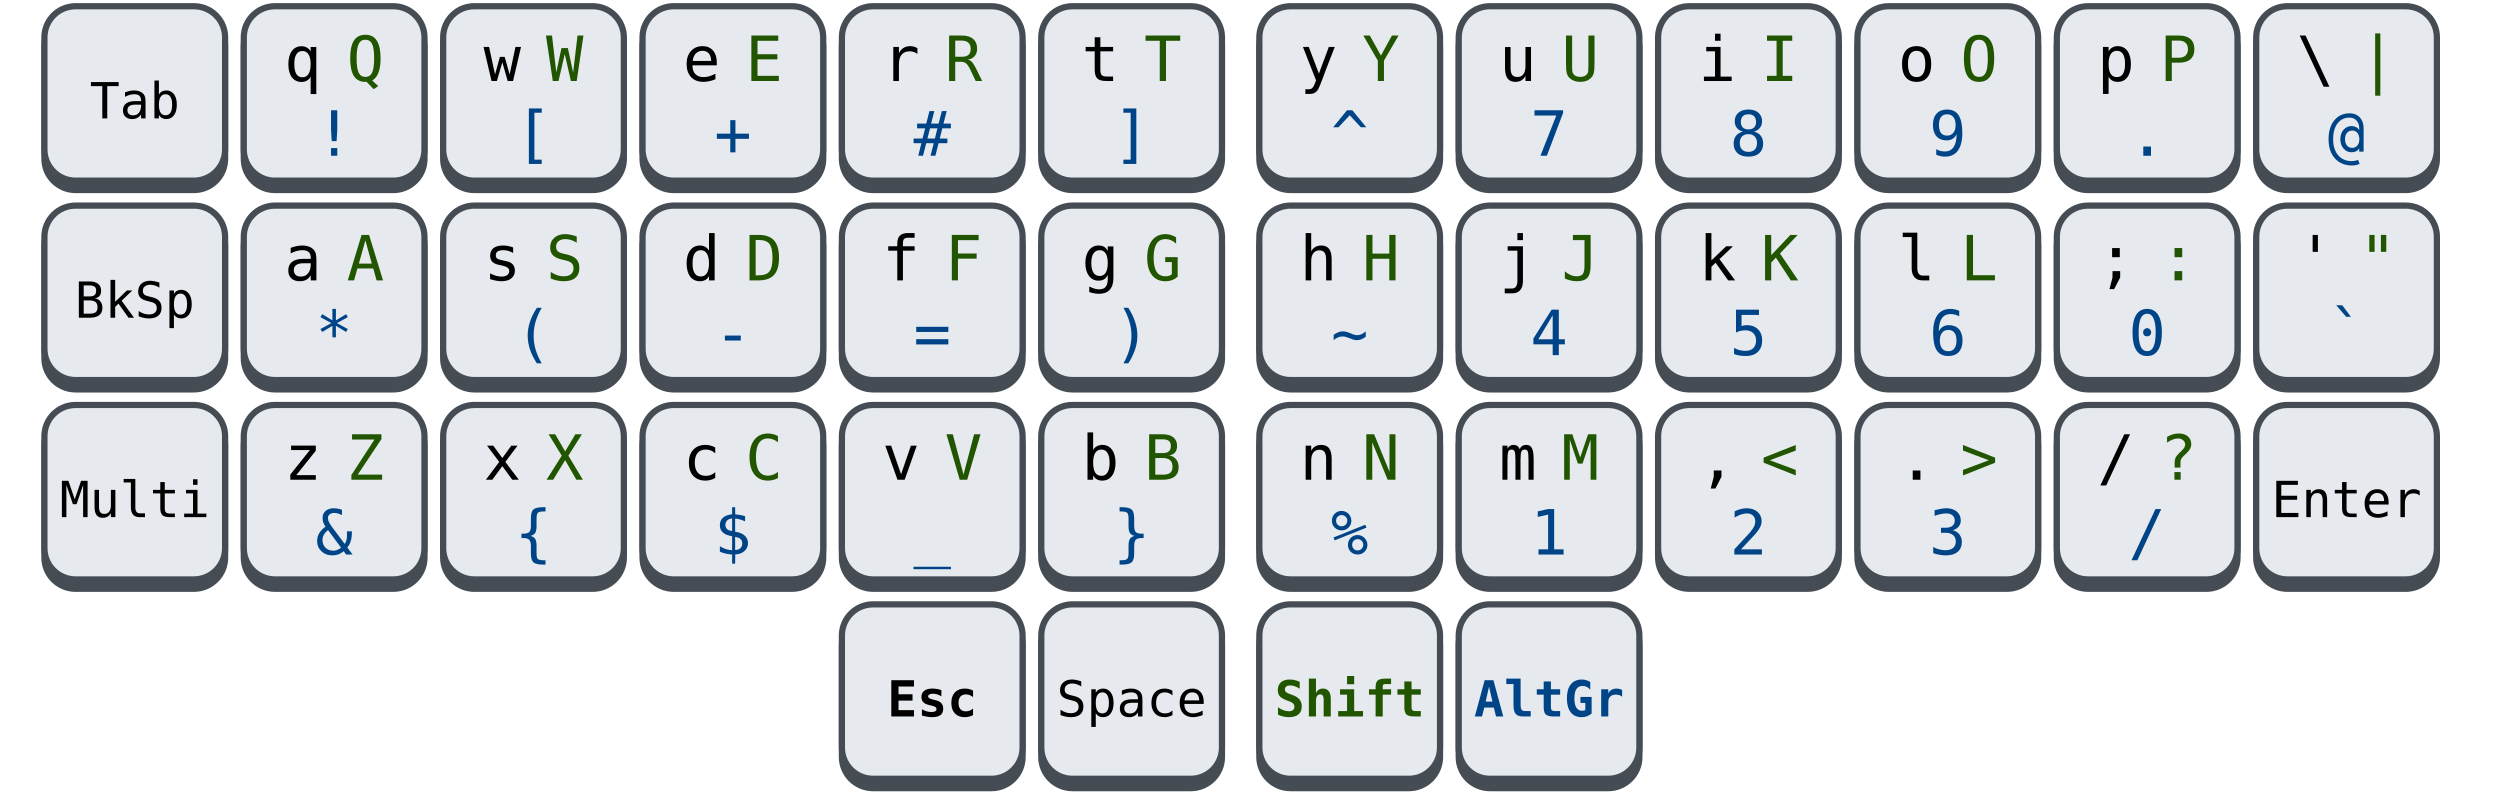
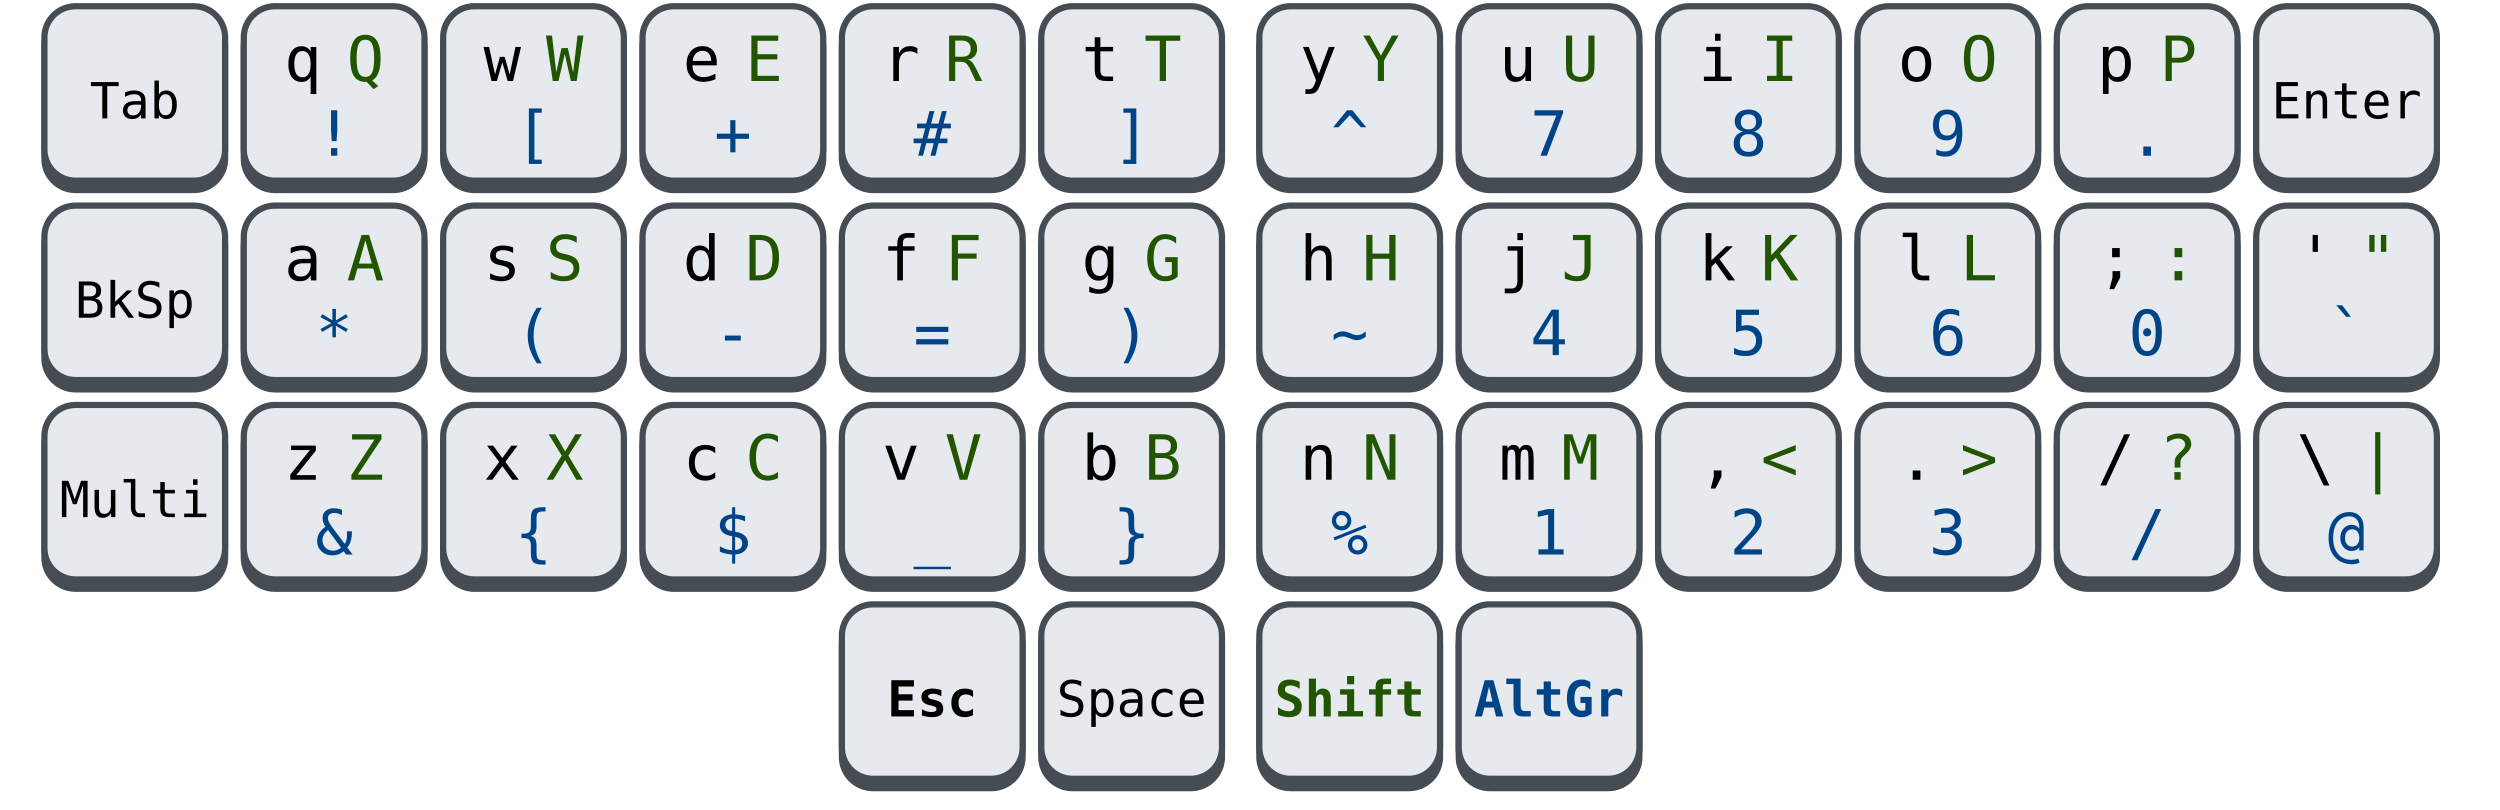
<svg xmlns="http://www.w3.org/2000/svg" width="784" height="254" version="1.1" viewBox="-1 -1 390 130">
  <defs>
    <style type="text/css">
text { font-size: 14px; text-anchor: middle; font-family: monospace; }
.mod { font-weight: bold; }
.c0 { transform: translate(15px, 0); }
.c1 { transform: translate(47px, 0); }
.c2 { transform: translate(79px, 0); }
.c3 { transform: translate(111px, 0); }
.c4 { transform: translate(143px, 0); }
.c5 { transform: translate(175px, 0); }
.r0 { transform: translate(0, 18px); }
.r1 { transform: translate(0, 50px); }
.r2 { transform: translate(0, 82px); }
.r3 { transform: translate(0, 114px); }
.tiny { font-size: 8px; }
.tiny text { font-size: 8px; }

g.kb &gt; g &gt; g &gt; text:nth-child(1) {
  font-size: 10px;
  transform: translate(-2px, -6px);
  text-anchor: end;
}
g.kb &gt; g &gt; g &gt; text:nth-child(2) {
  font-size: 10px;
  transform: translate(2px, -6px);
  text-anchor: start;
  fill: #225500;
}
g.kb &gt; g &gt; g &gt; text:nth-child(3) {
  font-size: 10px;
  fill: #004488;
  transform: translate(0px, 6px);
}
.shift {
  fill: #225500;
}
.altgr {
  fill: #004488;
}

</style>
    <g id="key">
      <rect width="29" height="28" ry="5" x="0.5" y="1.5" fill="#454C54" stroke="#454C54" stroke-width="1px" />
      <rect width="29" height="28" ry="5" x="0.5" fill="#E6EAEF" stroke="#454C54" stroke-width="1px" />
    </g>
    <g id="6x1">
      <use href="#key" x="0" y="0" />
      <use href="#key" x="32" y="0" />
      <use href="#key" x="64" y="0" />
      <use href="#key" x="96" y="0" />
      <use href="#key" x="128" y="0" />
      <use href="#key" x="160" y="0" />
    </g>
    <g id="left">
      <use href="#6x1" x="0" y="0" />
      <use href="#6x1" x="0" y="32" />
      <use href="#6x1" x="0" y="64" />
      <use href="#key" x="128" y="96" />
      <use href="#key" x="160" y="96" />
    </g>
    <g id="right">
      <use href="#6x1" x="0" y="0" />
      <use href="#6x1" x="0" y="32" />
      <use href="#6x1" x="0" y="64" />
      <use href="#key" x="0" y="96" />
      <use href="#key" x="32" y="96" />
    </g>
  </defs>
  <g class="kb" id="left-keyboard">
    <use href="#left" />
    <g class="r0">
      <text class="c0 tiny">Tab</text>
      <g class="c1">
        <text>q</text>
        <text>Q</text>
        <text>!</text>
      </g>
      <g class="c2">
        <text>w</text>
        <text>W</text>
        <text>[</text>
      </g>
      <g class="c3">
        <text>e</text>
        <text>E</text>
        <text>+</text>
      </g>
      <g class="c4">
        <text>r</text>
        <text>R</text>
        <text>#</text>
      </g>
      <g class="c5">
        <text>t</text>
        <text>T</text>
        <text>]</text>
      </g>
    </g>
    <g class="r1">
      <text class="c0 tiny">BkSp</text>
      <g class="c1">
        <text>a</text>
        <text>A</text>
        <text>*</text>
      </g>
      <g class="c2">
        <text>s</text>
        <text>S</text>
        <text>(</text>
      </g>
      <g class="c3">
        <text>d</text>
        <text>D</text>
        <text>-</text>
      </g>
      <g class="c4">
        <text>f</text>
        <text>F</text>
        <text>=</text>
      </g>
      <g class="c5">
        <text>g</text>
        <text>G</text>
        <text>)</text>
      </g>
    </g>
    <g class="r2">
      <text class="c0 tiny">Multi</text>
      <g class="c1">
        <text>z</text>
        <text>Z</text>
        <text>&amp;</text>
      </g>
      <g class="c2">
        <text>x</text>
        <text>X</text>
        <text>{</text>
      </g>
      <g class="c3">
        <text>c</text>
        <text>C</text>
        <text>$</text>
      </g>
      <g class="c4">
        <text>v</text>
        <text>V</text>
        <text>_</text>
      </g>
      <g class="c5">
        <text>b</text>
        <text>B</text>
        <text>}</text>
      </g>
    </g>
    <g class="r3">
      <text class="c4 tiny mod">Esc</text>
      <text class="c5 tiny">Space</text>
    </g>
  </g>
  <g class="kb" id="right-keyboard" transform="translate(195, 0)">
    <use href="#right" />
    <g class="r0">
      <g class="c0">
        <text>y</text>
        <text>Y</text>
        <text>^</text>
      </g>
      <g class="c1">
        <text>u</text>
        <text>U</text>
        <text>7</text>
      </g>
      <g class="c2">
        <text>i</text>
        <text>I</text>
        <text>8</text>
      </g>
      <g class="c3">
        <text>o</text>
        <text>O</text>
        <text>9</text>
      </g>
      <g class="c4">
        <text>p</text>
        <text>P</text>
        <text>.</text>
      </g>
-       <g class="c5">
-         <text>\</text>
-         <text>|</text>
-         <text>@</text>
-       </g>
+       <text class="c5 tiny">Enter</text>
    </g>
    <g class="r1">
      <g class="c0">
        <text>h</text>
        <text>H</text>
        <text>~</text>
      </g>
      <g class="c1">
        <text>j</text>
        <text>J</text>
        <text>4</text>
      </g>
      <g class="c2">
        <text>k</text>
        <text>K</text>
        <text>5</text>
      </g>
      <g class="c3">
        <text>l</text>
        <text>L</text>
        <text>6</text>
      </g>
      <g class="c4">
        <text>;</text>
        <text>:</text>
        <text>0</text>
      </g>
      <g class="c5">
        <text>'</text>
        <text>"</text>
        <text>`</text>
      </g>
    </g>
    <g class="r2">
      <g class="c0">
        <text>n</text>
        <text>N</text>
        <text>%</text>
      </g>
      <g class="c1">
        <text>m</text>
        <text>M</text>
        <text>1</text>
      </g>
      <g class="c2">
        <text>,</text>
        <text>&lt;</text>
        <text>2</text>
      </g>
      <g class="c3">
        <text>.</text>
        <text>&gt;</text>
        <text>3</text>
      </g>
      <g class="c4">
        <text>/</text>
        <text>?</text>
        <text>/</text>
      </g>
-       <text class="c5 tiny">Enter</text>
+       <g class="c5">
+         <text>\</text>
+         <text>|</text>
+         <text>@</text>
+       </g>
    </g>
    <g class="r3">
      <text class="c0 tiny shift mod">Shift</text>
      <text class="c1 tiny altgr mod">AltGr</text>
    </g>
  </g>
</svg>
